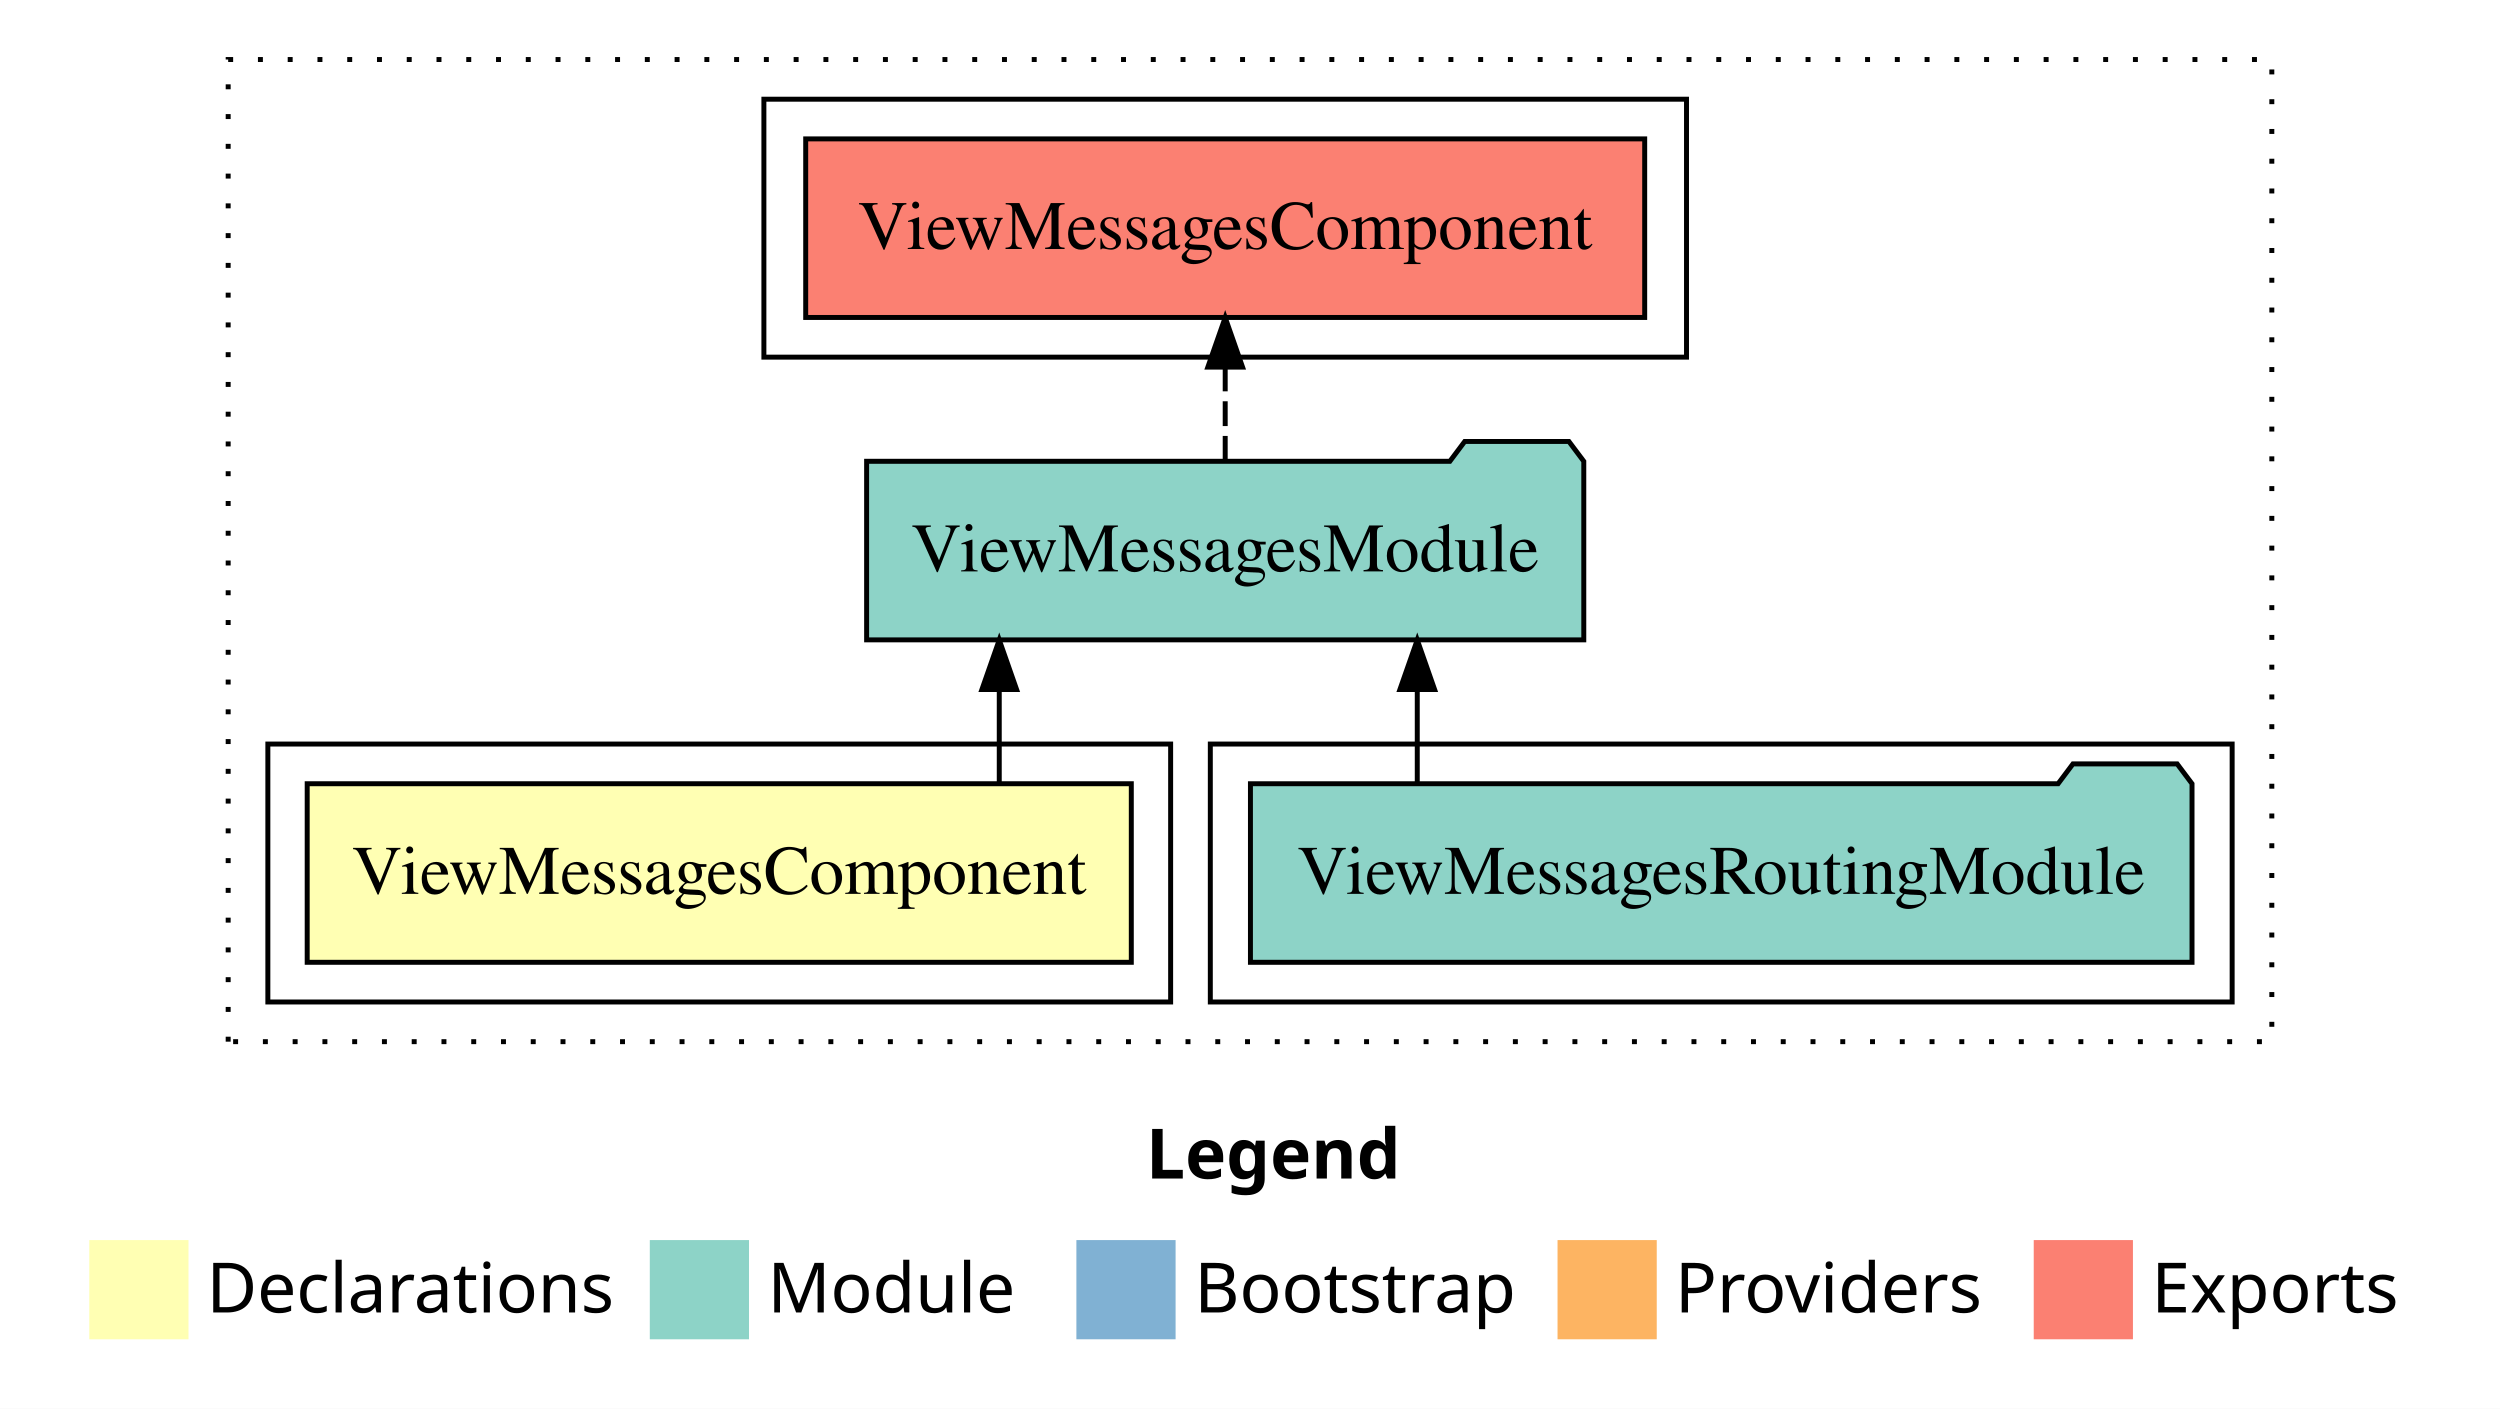
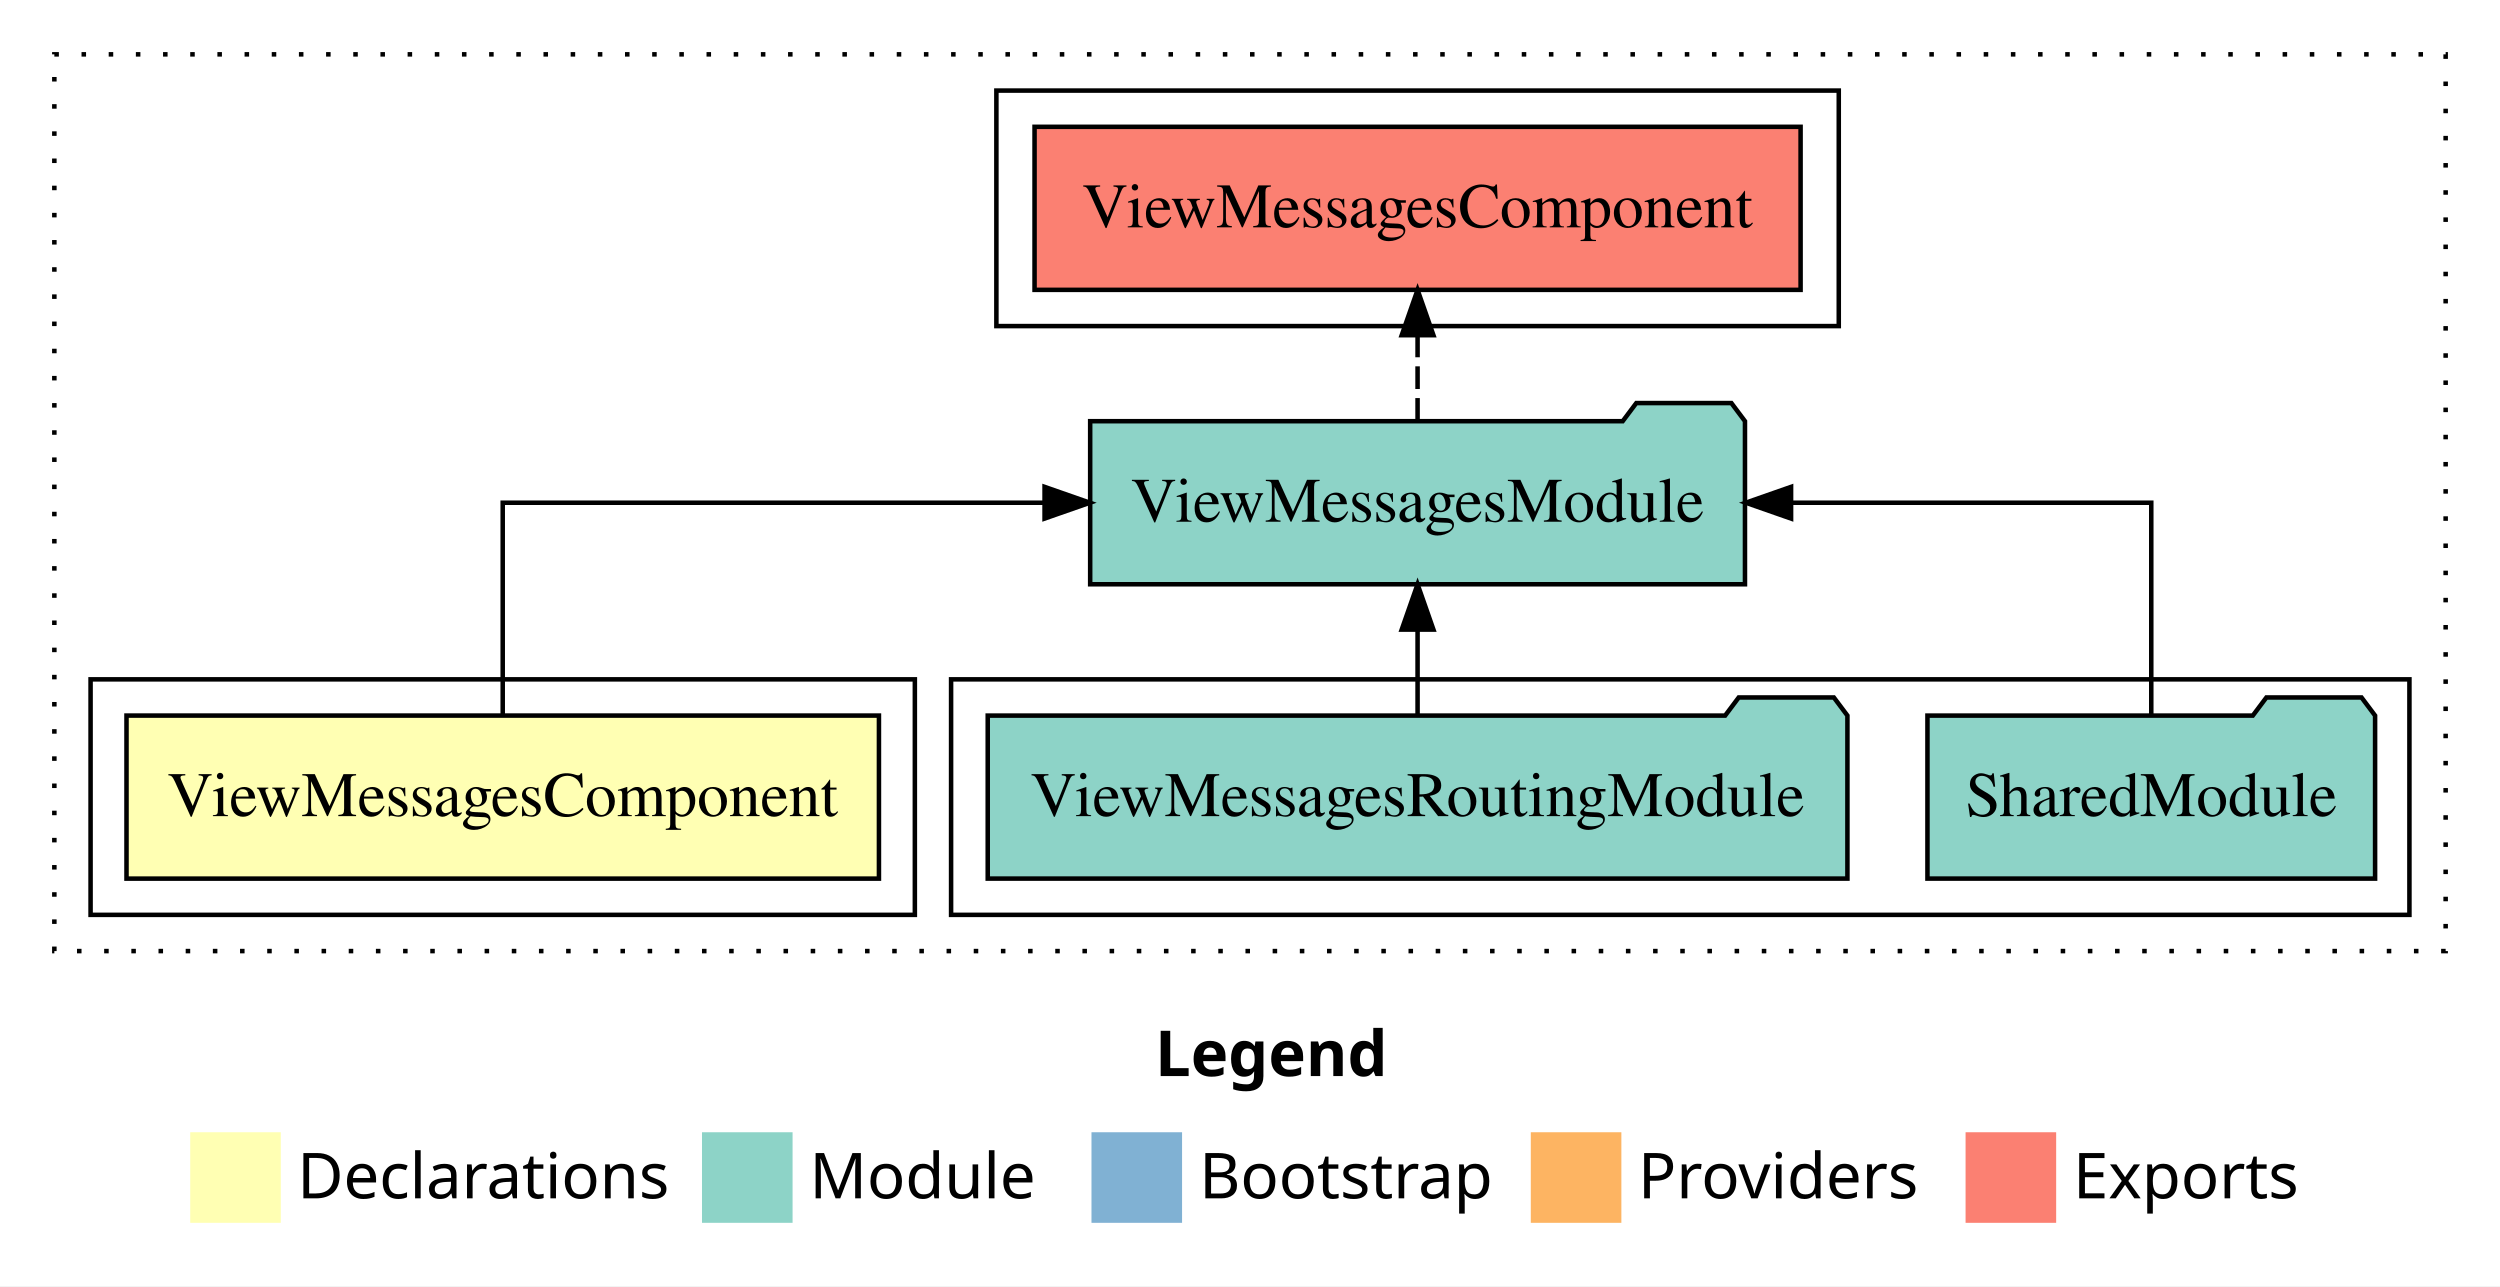
- <svg xmlns="http://www.w3.org/2000/svg" width="504pt" height="284pt" viewBox="0.00 0.00 504.00 284.00">
+ <svg xmlns="http://www.w3.org/2000/svg" width="552pt" height="284pt" viewBox="0.00 0.00 552.00 284.00">
  <g id="graph0" class="graph" transform="scale(1 1) rotate(0) translate(4 280)">
-     <polygon fill="white" stroke="transparent" points="-4,4 -4,-280 500,-280 500,4 -4,4" />
-     <text text-anchor="start" x="227.01" y="-42.4" font-family="Times-12" font-weight="bold" font-size="14.00">Legend</text>
-     <polygon fill="#ffffb3" stroke="transparent" points="14,-10 14,-30 34,-30 34,-10 14,-10" />
-     <text text-anchor="start" x="37.63" y="-15.4" font-family="Times-12" font-size="14.00">  Declarations</text>
-     <polygon fill="#8dd3c7" stroke="transparent" points="127,-10 127,-30 147,-30 147,-10 127,-10" />
-     <text text-anchor="start" x="150.73" y="-15.4" font-family="Times-12" font-size="14.00">  Module</text>
-     <polygon fill="#80b1d3" stroke="transparent" points="213,-10 213,-30 233,-30 233,-10 213,-10" />
-     <text text-anchor="start" x="236.78" y="-15.4" font-family="Times-12" font-size="14.00">  Bootstrap</text>
-     <polygon fill="#fdb462" stroke="transparent" points="310,-10 310,-30 330,-30 330,-10 310,-10" />
-     <text text-anchor="start" x="333.67" y="-15.4" font-family="Times-12" font-size="14.00">  Providers</text>
-     <polygon fill="#fb8072" stroke="transparent" points="406,-10 406,-30 426,-30 426,-10 406,-10" />
-     <text text-anchor="start" x="429.73" y="-15.4" font-family="Times-12" font-size="14.00">  Exports</text>
+     <polygon fill="white" stroke="transparent" points="-4,4 -4,-280 548,-280 548,4 -4,4" />
+     <text text-anchor="start" x="251.01" y="-42.4" font-family="Times-12" font-weight="bold" font-size="14.00">Legend</text>
+     <polygon fill="#ffffb3" stroke="transparent" points="38,-10 38,-30 58,-30 58,-10 38,-10" />
+     <text text-anchor="start" x="61.63" y="-15.4" font-family="Times-12" font-size="14.00">  Declarations</text>
+     <polygon fill="#8dd3c7" stroke="transparent" points="151,-10 151,-30 171,-30 171,-10 151,-10" />
+     <text text-anchor="start" x="174.73" y="-15.4" font-family="Times-12" font-size="14.00">  Module</text>
+     <polygon fill="#80b1d3" stroke="transparent" points="237,-10 237,-30 257,-30 257,-10 237,-10" />
+     <text text-anchor="start" x="260.78" y="-15.4" font-family="Times-12" font-size="14.00">  Bootstrap</text>
+     <polygon fill="#fdb462" stroke="transparent" points="334,-10 334,-30 354,-30 354,-10 334,-10" />
+     <text text-anchor="start" x="357.67" y="-15.4" font-family="Times-12" font-size="14.00">  Providers</text>
+     <polygon fill="#fb8072" stroke="transparent" points="430,-10 430,-30 450,-30 450,-10 430,-10" />
+     <text text-anchor="start" x="453.73" y="-15.4" font-family="Times-12" font-size="14.00">  Exports</text>
    <g id="clust1" class="cluster">
-       <polygon fill="none" stroke="black" stroke-dasharray="1,5" points="42,-70 42,-268 454,-268 454,-70 42,-70" />
+       <polygon fill="none" stroke="black" stroke-dasharray="1,5" points="8,-70 8,-268 536,-268 536,-70 8,-70" />
+     </g>
+     <g id="clust5" class="cluster">
+       <polygon fill="none" stroke="black" points="216,-208 216,-260 402,-260 402,-208 216,-208" />
    </g>
    <g id="clust4" class="cluster">
-       <polygon fill="none" stroke="black" points="240,-78 240,-130 446,-130 446,-78 240,-78" />
+       <polygon fill="none" stroke="black" points="206,-78 206,-130 528,-130 528,-78 206,-78" />
    </g>
    <g id="clust2" class="cluster">
-       <polygon fill="none" stroke="black" points="50,-78 50,-130 232,-130 232,-78 50,-78" />
-     </g>
-     <g id="clust5" class="cluster">
-       <polygon fill="none" stroke="black" points="150,-208 150,-260 336,-260 336,-208 150,-208" />
+       <polygon fill="none" stroke="black" points="16,-78 16,-130 198,-130 198,-78 16,-78" />
    </g>
    <g id="node1" class="node">
-       <polygon fill="#ffffb3" stroke="black" points="224.07,-122 57.93,-122 57.93,-86 224.07,-86 224.07,-122" />
-       <text text-anchor="middle" x="141" y="-99.8" font-family="Times,serif" font-size="14.00">ViewMessagesComponent</text>
+       <polygon fill="#ffffb3" stroke="black" points="190.07,-122 23.93,-122 23.93,-86 190.07,-86 190.07,-122" />
+       <text text-anchor="middle" x="107" y="-99.8" font-family="Times,serif" font-size="14.00">ViewMessagesComponent</text>
    </g>
    <g id="node2" class="node">
-       <polygon fill="#8dd3c7" stroke="black" points="315.29,-187 312.29,-191 291.29,-191 288.29,-187 170.71,-187 170.71,-151 315.29,-151 315.29,-187" />
-       <text text-anchor="middle" x="243" y="-164.8" font-family="Times,serif" font-size="14.00">ViewMessagesModule</text>
+       <polygon fill="#8dd3c7" stroke="black" points="381.29,-187 378.29,-191 357.29,-191 354.29,-187 236.71,-187 236.71,-151 381.29,-151 381.29,-187" />
+       <text text-anchor="middle" x="309" y="-164.8" font-family="Times,serif" font-size="14.00">ViewMessagesModule</text>
    </g>
    <g id="edge1" class="edge">
-       <path fill="none" stroke="black" d="M197.45,-122.11C197.45,-122.11 197.45,-140.99 197.45,-140.99" />
-       <polygon fill="black" stroke="black" points="193.95,-140.99 197.45,-150.99 200.95,-140.99 193.95,-140.99" />
+       <path fill="none" stroke="black" d="M107,-122.11C107,-141.34 107,-169 107,-169 107,-169 226.64,-169 226.64,-169" />
+       <polygon fill="black" stroke="black" points="226.64,-172.5 236.64,-169 226.64,-165.5 226.64,-172.5" />
+     </g>
+     <g id="node5" class="node">
+       <polygon fill="#fb8072" stroke="black" points="393.57,-252 224.43,-252 224.43,-216 393.57,-216 393.57,-252" />
+       <text text-anchor="middle" x="309" y="-229.8" font-family="Times,serif" font-size="14.00">ViewMessagesComponent </text>
+     </g>
+     <g id="edge4" class="edge">
+       <path fill="none" stroke="black" stroke-dasharray="5,2" d="M309,-187.11C309,-187.11 309,-205.99 309,-205.99" />
+       <polygon fill="black" stroke="black" points="305.5,-205.99 309,-215.99 312.5,-205.99 305.5,-205.99" />
+     </g>
+     <g id="node3" class="node">
+       <polygon fill="#8dd3c7" stroke="black" points="520.42,-122 517.42,-126 496.42,-126 493.42,-122 421.58,-122 421.58,-86 520.42,-86 520.42,-122" />
+       <text text-anchor="middle" x="471" y="-99.8" font-family="Times,serif" font-size="14.00">SharedModule</text>
+     </g>
+     <g id="edge2" class="edge">
+       <path fill="none" stroke="black" d="M471,-122.11C471,-141.34 471,-169 471,-169 471,-169 391.47,-169 391.47,-169" />
+       <polygon fill="black" stroke="black" points="391.47,-165.5 381.47,-169 391.47,-172.5 391.47,-165.5" />
    </g>
    <g id="node4" class="node">
-       <polygon fill="#fb8072" stroke="black" points="327.57,-252 158.43,-252 158.43,-216 327.57,-216 327.57,-252" />
-       <text text-anchor="middle" x="243" y="-229.8" font-family="Times,serif" font-size="14.00">ViewMessagesComponent </text>
+       <polygon fill="#8dd3c7" stroke="black" points="403.91,-122 400.91,-126 379.91,-126 376.91,-122 214.09,-122 214.09,-86 403.91,-86 403.91,-122" />
+       <text text-anchor="middle" x="309" y="-99.8" font-family="Times,serif" font-size="14.00">ViewMessagesRoutingModule</text>
    </g>
    <g id="edge3" class="edge">
-       <path fill="none" stroke="black" stroke-dasharray="5,2" d="M243,-187.11C243,-187.11 243,-205.99 243,-205.99" />
-       <polygon fill="black" stroke="black" points="239.5,-205.99 243,-215.99 246.5,-205.99 239.5,-205.99" />
-     </g>
-     <g id="node3" class="node">
-       <polygon fill="#8dd3c7" stroke="black" points="437.91,-122 434.91,-126 413.91,-126 410.91,-122 248.09,-122 248.09,-86 437.91,-86 437.91,-122" />
-       <text text-anchor="middle" x="343" y="-99.8" font-family="Times,serif" font-size="14.00">ViewMessagesRoutingModule</text>
-     </g>
-     <g id="edge2" class="edge">
-       <path fill="none" stroke="black" d="M281.72,-122.11C281.72,-122.11 281.72,-140.99 281.72,-140.99" />
-       <polygon fill="black" stroke="black" points="278.22,-140.99 281.72,-150.99 285.22,-140.99 278.22,-140.99" />
+       <path fill="none" stroke="black" d="M309,-122.11C309,-122.11 309,-140.99 309,-140.99" />
+       <polygon fill="black" stroke="black" points="305.5,-140.99 309,-150.99 312.5,-140.99 305.5,-140.99" />
    </g>
  </g>
</svg>
